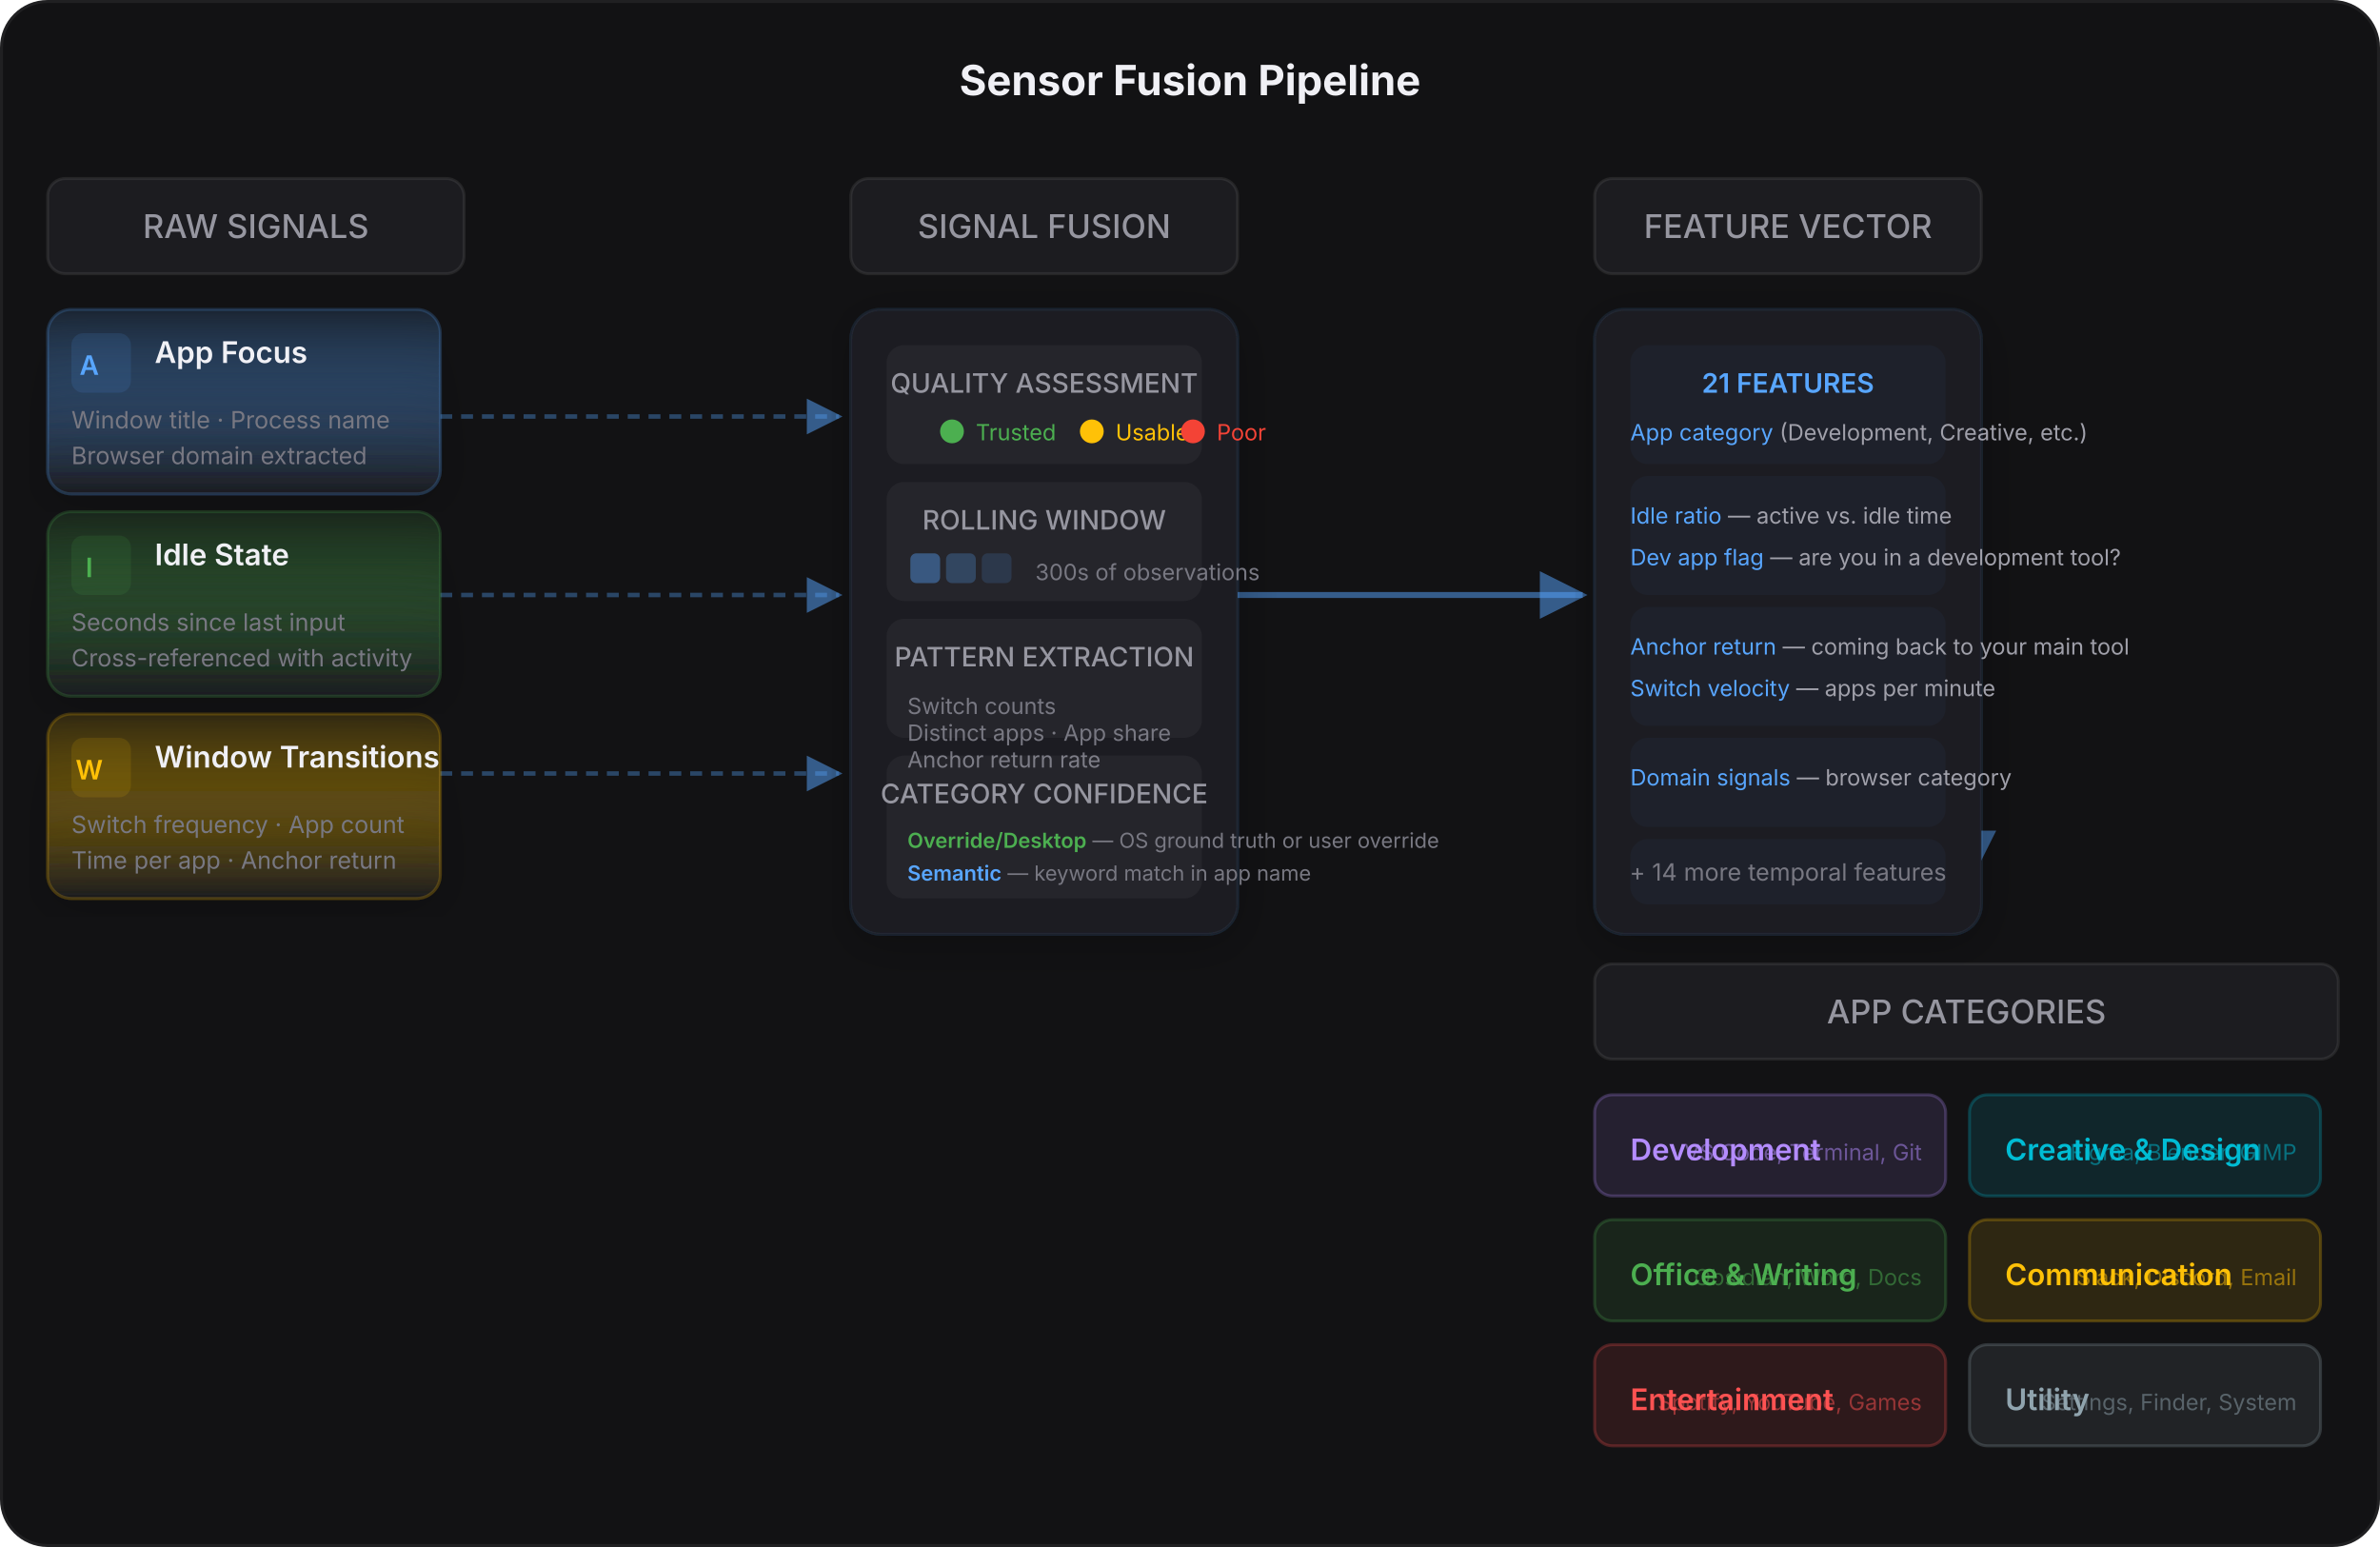
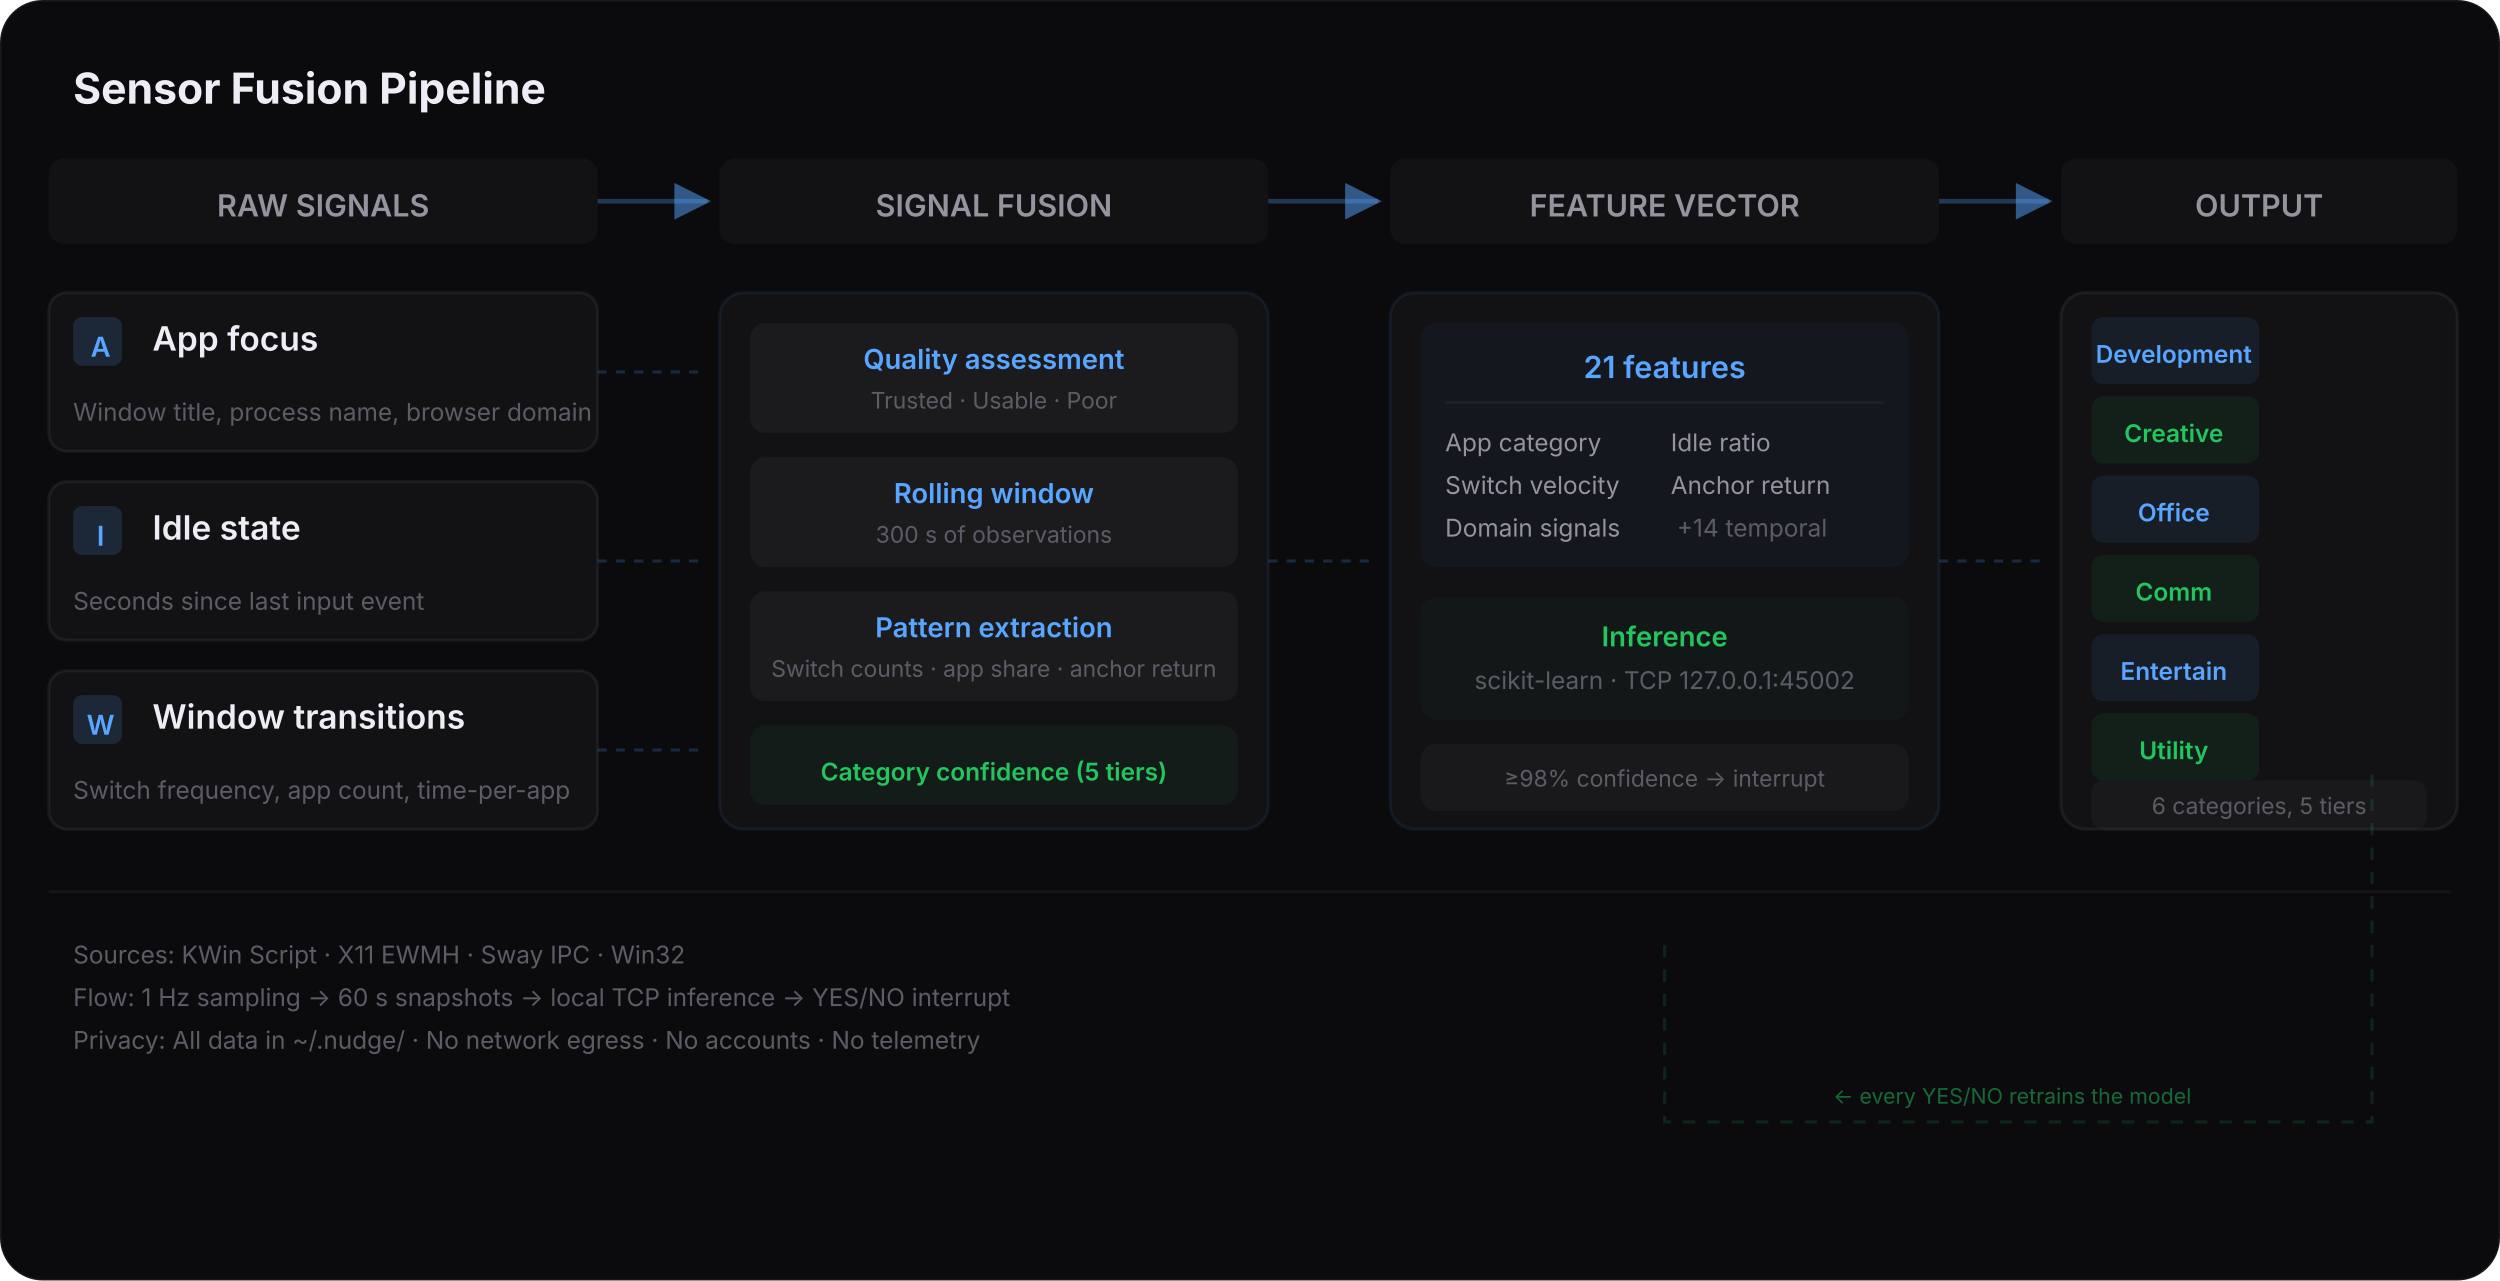
- <svg xmlns="http://www.w3.org/2000/svg" viewBox="0 0 800 520" width="800" height="520">
+ <svg xmlns="http://www.w3.org/2000/svg" viewBox="0 0 820 420" width="820" height="420">
  <defs>
-     <filter id="shadow" x="-5%" y="-5%" width="115%" height="115%">
-       <feDropShadow dx="0" dy="3" stdDeviation="8" flood-color="#000" flood-opacity="0.25" />
-     </filter>
-     <linearGradient id="flowGrad" x1="0" y1="0" x2="1" y2="0">
-       <stop offset="0%" stop-color="#58A6FF" stop-opacity="0.15" />
-       <stop offset="50%" stop-color="#58A6FF" stop-opacity="0.06" />
-       <stop offset="100%" stop-color="#58A6FF" stop-opacity="0.15" />
-     </linearGradient>
-     <linearGradient id="signalGrad1" x1="0" y1="0" x2="0" y2="1">
-       <stop offset="0%" stop-color="#58A6FF" stop-opacity="0.12" />
-       <stop offset="100%" stop-color="#1C1C20" />
-     </linearGradient>
-     <linearGradient id="signalGrad2" x1="0" y1="0" x2="0" y2="1">
-       <stop offset="0%" stop-color="#4CAF50" stop-opacity="0.12" />
-       <stop offset="100%" stop-color="#1C1C20" />
-     </linearGradient>
-     <linearGradient id="signalGrad3" x1="0" y1="0" x2="0" y2="1">
-       <stop offset="0%" stop-color="#FFC107" stop-opacity="0.12" />
-       <stop offset="100%" stop-color="#1C1C20" />
-     </linearGradient>
    <marker id="arrow" viewBox="0 0 10 10" refX="9" refY="5" markerWidth="8" markerHeight="8" orient="auto">
      <path d="M 0 0 L 10 5 L 0 10 z" fill="#58A6FF" fill-opacity="0.5" />
    </marker>
  </defs>
-   <rect x="0" y="0" width="800" height="520" rx="16" ry="16" fill="#121214" />
-   <rect x="0.5" y="0.5" width="799" height="519" rx="15.5" ry="15.5" fill="none" stroke="rgba(255,255,255,0.06)" stroke-width="1" />
-   <text x="400" y="32" font-family="Inter, -apple-system, sans-serif" font-size="14" fill="#F0F0F5" text-anchor="middle" font-weight="700">Sensor Fusion Pipeline</text>
-   <line x1="148" y1="140" x2="282" y2="140" stroke="#58A6FF" stroke-opacity="0.35" stroke-width="1.5" stroke-dasharray="4,3" marker-end="url(#arrow)" />
-   <line x1="148" y1="200" x2="282" y2="200" stroke="#58A6FF" stroke-opacity="0.35" stroke-width="1.5" stroke-dasharray="4,3" marker-end="url(#arrow)" />
-   <line x1="148" y1="260" x2="282" y2="260" stroke="#58A6FF" stroke-opacity="0.35" stroke-width="1.5" stroke-dasharray="4,3" marker-end="url(#arrow)" />
-   <line x1="415" y1="200" x2="532" y2="200" stroke="#58A6FF" stroke-opacity="0.5" stroke-width="2" marker-end="url(#arrow)" />
-   <line x1="665" y1="160" x2="665" y2="290" stroke="#58A6FF" stroke-opacity="0.35" stroke-width="1.5" stroke-dasharray="4,3" marker-end="url(#arrow)" />
-   <rect x="16" y="60" width="140" height="32" rx="6" ry="6" fill="#1C1C20" stroke="rgba(255,255,255,0.08)" stroke-width="1" />
-   <text x="86" y="80" font-family="Inter, -apple-system, sans-serif" font-size="11" fill="#9696A0" text-anchor="middle" font-weight="500">RAW SIGNALS</text>
-   <rect x="16" y="104" width="132" height="62" rx="8" ry="8" fill="url(#signalGrad1)" stroke="rgba(88,166,255,0.2)" stroke-width="1" filter="url(#shadow)" />
-   <rect x="24" y="112" width="20" height="20" rx="4" ry="4" fill="rgba(88,166,255,0.12)" />
-   <text x="30" y="126" font-family="Inter, -apple-system, sans-serif" font-size="9" fill="#58A6FF" text-anchor="middle" font-weight="600">A</text>
-   <text x="52" y="122" font-family="Inter, -apple-system, sans-serif" font-size="10" fill="#F0F0F5" font-weight="600">App Focus</text>
-   <text x="24" y="144" font-family="Inter, -apple-system, sans-serif" font-size="8" fill="#787882">Window title · Process name</text>
-   <text x="24" y="156" font-family="Inter, -apple-system, sans-serif" font-size="8" fill="#787882">Browser domain extracted</text>
-   <rect x="16" y="172" width="132" height="62" rx="8" ry="8" fill="url(#signalGrad2)" stroke="rgba(76,175,80,0.2)" stroke-width="1" filter="url(#shadow)" />
-   <rect x="24" y="180" width="20" height="20" rx="4" ry="4" fill="rgba(76,175,80,0.12)" />
-   <text x="30" y="194" font-family="Inter, -apple-system, sans-serif" font-size="9" fill="#4CAF50" text-anchor="middle" font-weight="600">I</text>
-   <text x="52" y="190" font-family="Inter, -apple-system, sans-serif" font-size="10" fill="#F0F0F5" font-weight="600">Idle State</text>
-   <text x="24" y="212" font-family="Inter, -apple-system, sans-serif" font-size="8" fill="#787882">Seconds since last input</text>
-   <text x="24" y="224" font-family="Inter, -apple-system, sans-serif" font-size="8" fill="#787882">Cross-referenced with activity</text>
-   <rect x="16" y="240" width="132" height="62" rx="8" ry="8" fill="url(#signalGrad3)" stroke="rgba(255,193,7,0.2)" stroke-width="1" filter="url(#shadow)" />
-   <rect x="24" y="248" width="20" height="20" rx="4" ry="4" fill="rgba(255,193,7,0.12)" />
-   <text x="30" y="262" font-family="Inter, -apple-system, sans-serif" font-size="9" fill="#FFC107" text-anchor="middle" font-weight="600">W</text>
-   <text x="52" y="258" font-family="Inter, -apple-system, sans-serif" font-size="10" fill="#F0F0F5" font-weight="600">Window Transitions</text>
-   <text x="24" y="280" font-family="Inter, -apple-system, sans-serif" font-size="8" fill="#787882">Switch frequency · App count</text>
-   <text x="24" y="292" font-family="Inter, -apple-system, sans-serif" font-size="8" fill="#787882">Time per app · Anchor return</text>
-   <rect x="286" y="60" width="130" height="32" rx="6" ry="6" fill="#1C1C20" stroke="rgba(255,255,255,0.08)" stroke-width="1" />
-   <text x="351" y="80" font-family="Inter, -apple-system, sans-serif" font-size="11" fill="#9696A0" text-anchor="middle" font-weight="500">SIGNAL FUSION</text>
-   <rect x="286" y="104" width="130" height="210" rx="10" ry="10" fill="#1C1C20" stroke="rgba(88,166,255,0.08)" stroke-width="1" filter="url(#shadow)" />
-   <rect x="298" y="116" width="106" height="40" rx="6" ry="6" fill="rgba(255,255,255,0.04)" />
-   <text x="351" y="132" font-family="Inter, -apple-system, sans-serif" font-size="9" fill="#9696A0" text-anchor="middle" font-weight="500">QUALITY ASSESSMENT</text>
-   <circle cx="320" cy="145" r="4" fill="#4CAF50" />
-   <text x="328" y="148" font-family="Inter, -apple-system, sans-serif" font-size="7.5" fill="#4CAF50">Trusted</text>
-   <circle cx="367" cy="145" r="4" fill="#FFC107" />
-   <text x="375" y="148" font-family="Inter, -apple-system, sans-serif" font-size="7.5" fill="#FFC107">Usable</text>
-   <circle cx="401" cy="145" r="4" fill="#F44336" />
-   <text x="409" y="148" font-family="Inter, -apple-system, sans-serif" font-size="7.5" fill="#F44336">Poor</text>
-   <rect x="298" y="162" width="106" height="40" rx="6" ry="6" fill="rgba(255,255,255,0.04)" />
-   <text x="351" y="178" font-family="Inter, -apple-system, sans-serif" font-size="9" fill="#9696A0" text-anchor="middle" font-weight="500">ROLLING WINDOW</text>
-   <rect x="306" y="186" width="10" height="10" rx="2" ry="2" fill="#58A6FF" opacity="0.4" />
-   <rect x="318" y="186" width="10" height="10" rx="2" ry="2" fill="#58A6FF" opacity="0.25" />
-   <rect x="330" y="186" width="10" height="10" rx="2" ry="2" fill="#58A6FF" opacity="0.15" />
-   <text x="348" y="195" font-family="Inter, -apple-system, sans-serif" font-size="7.5" fill="#787882">300s of observations</text>
-   <rect x="298" y="208" width="106" height="40" rx="6" ry="6" fill="rgba(255,255,255,0.04)" />
-   <text x="351" y="224" font-family="Inter, -apple-system, sans-serif" font-size="9" fill="#9696A0" text-anchor="middle" font-weight="500">PATTERN EXTRACTION</text>
-   <text x="305" y="240" font-family="Inter, -apple-system, sans-serif" font-size="7.5" fill="#787882">Switch counts</text>
-   <text x="305" y="249" font-family="Inter, -apple-system, sans-serif" font-size="7.5" fill="#787882">Distinct apps · App share</text>
-   <text x="305" y="258" font-family="Inter, -apple-system, sans-serif" font-size="7.5" fill="#787882">Anchor return rate</text>
-   <rect x="298" y="254" width="106" height="48" rx="6" ry="6" fill="rgba(255,255,255,0.04)" />
-   <text x="351" y="270" font-family="Inter, -apple-system, sans-serif" font-size="9" fill="#9696A0" text-anchor="middle" font-weight="500">CATEGORY CONFIDENCE</text>
-   <text x="305" y="285" font-family="Inter, -apple-system, sans-serif" font-size="7" fill="#787882">
-     <tspan fill="#4CAF50" font-weight="600">Override/Desktop</tspan> — OS ground truth or user override
-   </text>
-   <text x="305" y="296" font-family="Inter, -apple-system, sans-serif" font-size="7" fill="#787882">
-     <tspan fill="#58A6FF" font-weight="600">Semantic</tspan> — keyword match in app name
-   </text>
-   <rect x="536" y="60" width="130" height="32" rx="6" ry="6" fill="#1C1C20" stroke="rgba(255,255,255,0.08)" stroke-width="1" />
-   <text x="601" y="80" font-family="Inter, -apple-system, sans-serif" font-size="11" fill="#9696A0" text-anchor="middle" font-weight="500">FEATURE VECTOR</text>
-   <rect x="536" y="104" width="130" height="210" rx="10" ry="10" fill="#1C1C20" stroke="rgba(88,166,255,0.08)" stroke-width="1" filter="url(#shadow)" />
-   <rect x="548" y="116" width="106" height="40" rx="6" ry="6" fill="rgba(88,166,255,0.04)" />
-   <text x="601" y="132" font-family="Inter, -apple-system, sans-serif" font-size="9" fill="#58A6FF" text-anchor="middle" font-weight="600">21 FEATURES</text>
-   <text x="548" y="148" font-family="Inter, -apple-system, sans-serif" font-size="7.5" fill="#A0A0AA">
-     <tspan fill="#58A6FF">App category</tspan> (Development, Creative, etc.)
-   </text>
-   <rect x="548" y="160" width="106" height="40" rx="6" ry="6" fill="rgba(88,166,255,0.04)" />
-   <text x="548" y="176" font-family="Inter, -apple-system, sans-serif" font-size="7.5" fill="#A0A0AA">
-     <tspan fill="#58A6FF">Idle ratio</tspan> — active vs. idle time
-   </text>
-   <text x="548" y="190" font-family="Inter, -apple-system, sans-serif" font-size="7.5" fill="#A0A0AA">
-     <tspan fill="#58A6FF">Dev app flag</tspan> — are you in a development tool?
-   </text>
-   <rect x="548" y="204" width="106" height="40" rx="6" ry="6" fill="rgba(88,166,255,0.04)" />
-   <text x="548" y="220" font-family="Inter, -apple-system, sans-serif" font-size="7.5" fill="#A0A0AA">
-     <tspan fill="#58A6FF">Anchor return</tspan> — coming back to your main tool
-   </text>
-   <text x="548" y="234" font-family="Inter, -apple-system, sans-serif" font-size="7.5" fill="#A0A0AA">
-     <tspan fill="#58A6FF">Switch velocity</tspan> — apps per minute
-   </text>
-   <rect x="548" y="248" width="106" height="30" rx="6" ry="6" fill="rgba(88,166,255,0.04)" />
-   <text x="548" y="264" font-family="Inter, -apple-system, sans-serif" font-size="7.5" fill="#A0A0AA">
-     <tspan fill="#58A6FF">Domain signals</tspan> — browser category
-   </text>
-   <rect x="548" y="282" width="106" height="22" rx="6" ry="6" fill="rgba(88,166,255,0.04)" />
-   <text x="601" y="296" font-family="Inter, -apple-system, sans-serif" font-size="8" fill="#787882" text-anchor="middle">+ 14 more temporal features</text>
-   <rect x="536" y="324" width="250" height="32" rx="6" ry="6" fill="#1C1C20" stroke="rgba(255,255,255,0.08)" stroke-width="1" />
-   <text x="661" y="344" font-family="Inter, -apple-system, sans-serif" font-size="11" fill="#9696A0" text-anchor="middle" font-weight="500">APP CATEGORIES</text>
-   <g transform="translate(536, 368)">
-     <rect x="0" y="0" width="118" height="34" rx="6" ry="6" fill="rgba(180,140,255,0.12)" stroke="rgba(180,140,255,0.25)" stroke-width="1" />
-     <text x="12" y="22" font-family="Inter, -apple-system, sans-serif" font-size="10" fill="#B48CFF" font-weight="600">Development</text>
-     <text x="110" y="22" font-family="Inter, -apple-system, sans-serif" font-size="7.5" fill="rgba(180,140,255,0.5)" text-anchor="end">VS Code, Terminal, Git</text>
-     <rect x="126" y="0" width="118" height="34" rx="6" ry="6" fill="rgba(0,188,212,0.12)" stroke="rgba(0,188,212,0.25)" stroke-width="1" />
-     <text x="138" y="22" font-family="Inter, -apple-system, sans-serif" font-size="10" fill="#00BCD4" font-weight="600">Creative &amp; Design</text>
-     <text x="236" y="22" font-family="Inter, -apple-system, sans-serif" font-size="7.5" fill="rgba(0,188,212,0.5)" text-anchor="end">Figma, Blender, GIMP</text>
+   <rect x="0" y="0" width="820" height="420" rx="14" fill="#0B0B0E" stroke="rgba(255,255,255,0.06)" stroke-width="1" />
+   <text x="24" y="34" font-family="-apple-system, BlinkMacSystemFont, Segoe UI, sans-serif" font-size="14" fill="#EDEDF5" font-weight="700">Sensor Fusion Pipeline</text>
+   <rect x="16" y="52" width="180" height="28" rx="5" fill="#121215" />
+   <text x="106" y="71" font-family="-apple-system, BlinkMacSystemFont, Segoe UI, sans-serif" font-size="10" fill="#94949E" text-anchor="middle" font-weight="600">RAW SIGNALS</text>
+   <rect x="236" y="52" width="180" height="28" rx="5" fill="#121215" />
+   <text x="326" y="71" font-family="-apple-system, BlinkMacSystemFont, Segoe UI, sans-serif" font-size="10" fill="#94949E" text-anchor="middle" font-weight="600">SIGNAL FUSION</text>
+   <rect x="456" y="52" width="180" height="28" rx="5" fill="#121215" />
+   <text x="546" y="71" font-family="-apple-system, BlinkMacSystemFont, Segoe UI, sans-serif" font-size="10" fill="#94949E" text-anchor="middle" font-weight="600">FEATURE VECTOR</text>
+   <rect x="676" y="52" width="130" height="28" rx="5" fill="#121215" />
+   <text x="741" y="71" font-family="-apple-system, BlinkMacSystemFont, Segoe UI, sans-serif" font-size="10" fill="#94949E" text-anchor="middle" font-weight="600">OUTPUT</text>
+   <line x1="196" y1="66" x2="232" y2="66" stroke="#58A6FF" stroke-opacity="0.3" stroke-width="1.5" marker-end="url(#arrow)" />
+   <line x1="416" y1="66" x2="452" y2="66" stroke="#58A6FF" stroke-opacity="0.3" stroke-width="1.5" marker-end="url(#arrow)" />
+   <line x1="636" y1="66" x2="672" y2="66" stroke="#58A6FF" stroke-opacity="0.3" stroke-width="1.5" marker-end="url(#arrow)" />
+   <rect x="16" y="96" width="180" height="52" rx="6" fill="#121215" stroke="rgba(255,255,255,0.06)" stroke-width="1" />
+   <rect x="24" y="104" width="16" height="16" rx="3" fill="rgba(88,166,255,0.15)" />
+   <text x="33" y="117" font-family="-apple-system, BlinkMacSystemFont, Segoe UI, sans-serif" font-size="9" fill="#58A6FF" text-anchor="middle" font-weight="600">A</text>
+   <text x="50" y="115" font-family="-apple-system, BlinkMacSystemFont, Segoe UI, sans-serif" font-size="11" fill="#EDEDF5" font-weight="600">App focus</text>
+   <text x="24" y="138" font-family="-apple-system, BlinkMacSystemFont, Segoe UI, sans-serif" font-size="8" fill="#5C5C66">Window title, process name, browser domain</text>
+   <rect x="16" y="158" width="180" height="52" rx="6" fill="#121215" stroke="rgba(255,255,255,0.06)" stroke-width="1" />
+   <rect x="24" y="166" width="16" height="16" rx="3" fill="rgba(88,166,255,0.15)" />
+   <text x="33" y="179" font-family="-apple-system, BlinkMacSystemFont, Segoe UI, sans-serif" font-size="9" fill="#58A6FF" text-anchor="middle" font-weight="600">I</text>
+   <text x="50" y="177" font-family="-apple-system, BlinkMacSystemFont, Segoe UI, sans-serif" font-size="11" fill="#EDEDF5" font-weight="600">Idle state</text>
+   <text x="24" y="200" font-family="-apple-system, BlinkMacSystemFont, Segoe UI, sans-serif" font-size="8" fill="#5C5C66">Seconds since last input event</text>
+   <rect x="16" y="220" width="180" height="52" rx="6" fill="#121215" stroke="rgba(255,255,255,0.06)" stroke-width="1" />
+   <rect x="24" y="228" width="16" height="16" rx="3" fill="rgba(88,166,255,0.15)" />
+   <text x="33" y="241" font-family="-apple-system, BlinkMacSystemFont, Segoe UI, sans-serif" font-size="9" fill="#58A6FF" text-anchor="middle" font-weight="600">W</text>
+   <text x="50" y="239" font-family="-apple-system, BlinkMacSystemFont, Segoe UI, sans-serif" font-size="11" fill="#EDEDF5" font-weight="600">Window transitions</text>
+   <text x="24" y="262" font-family="-apple-system, BlinkMacSystemFont, Segoe UI, sans-serif" font-size="8" fill="#5C5C66">Switch frequency, app count, time-per-app</text>
+   <rect x="236" y="96" width="180" height="176" rx="8" fill="#121215" stroke="rgba(88,166,255,0.08)" stroke-width="1" />
+   <rect x="246" y="106" width="160" height="36" rx="5" fill="rgba(255,255,255,0.04)" />
+   <text x="326" y="121" font-family="-apple-system, BlinkMacSystemFont, Segoe UI, sans-serif" font-size="9" fill="#58A6FF" text-anchor="middle" font-weight="600">Quality assessment</text>
+   <text x="326" y="134" font-family="-apple-system, BlinkMacSystemFont, Segoe UI, sans-serif" font-size="7.5" fill="#5C5C66" text-anchor="middle">Trusted · Usable · Poor</text>
+   <rect x="246" y="150" width="160" height="36" rx="5" fill="rgba(255,255,255,0.04)" />
+   <text x="326" y="165" font-family="-apple-system, BlinkMacSystemFont, Segoe UI, sans-serif" font-size="9" fill="#58A6FF" text-anchor="middle" font-weight="600">Rolling window</text>
+   <text x="326" y="178" font-family="-apple-system, BlinkMacSystemFont, Segoe UI, sans-serif" font-size="7.5" fill="#5C5C66" text-anchor="middle">300 s of observations</text>
+   <rect x="246" y="194" width="160" height="36" rx="5" fill="rgba(255,255,255,0.04)" />
+   <text x="326" y="209" font-family="-apple-system, BlinkMacSystemFont, Segoe UI, sans-serif" font-size="9" fill="#58A6FF" text-anchor="middle" font-weight="600">Pattern extraction</text>
+   <text x="326" y="222" font-family="-apple-system, BlinkMacSystemFont, Segoe UI, sans-serif" font-size="7.5" fill="#5C5C66" text-anchor="middle">Switch counts · app share · anchor return</text>
+   <rect x="246" y="238" width="160" height="26" rx="5" fill="rgba(34,197,94,0.06)" />
+   <text x="326" y="256" font-family="-apple-system, BlinkMacSystemFont, Segoe UI, sans-serif" font-size="8" fill="#22C55E" text-anchor="middle" font-weight="600">Category confidence (5 tiers)</text>
+   <line x1="196" y1="122" x2="232" y2="122" stroke="#58A6FF" stroke-opacity="0.2" stroke-width="1" stroke-dasharray="3,3" />
+   <line x1="196" y1="184" x2="232" y2="184" stroke="#58A6FF" stroke-opacity="0.2" stroke-width="1" stroke-dasharray="3,3" />
+   <line x1="196" y1="246" x2="232" y2="246" stroke="#58A6FF" stroke-opacity="0.2" stroke-width="1" stroke-dasharray="3,3" />
+   <rect x="456" y="96" width="180" height="176" rx="8" fill="#121215" stroke="rgba(88,166,255,0.08)" stroke-width="1" />
+   <rect x="466" y="106" width="160" height="80" rx="5" fill="rgba(88,166,255,0.04)" />
+   <text x="546" y="124" font-family="-apple-system, BlinkMacSystemFont, Segoe UI, sans-serif" font-size="10" fill="#58A6FF" text-anchor="middle" font-weight="600">21 features</text>
+   <line x1="474" y1="132" x2="618" y2="132" stroke="rgba(255,255,255,0.04)" />
+   <text x="474" y="148" font-family="-apple-system, BlinkMacSystemFont, Segoe UI, sans-serif" font-size="8" fill="#94949E">App category</text>
+   <text x="548" y="148" font-family="-apple-system, BlinkMacSystemFont, Segoe UI, sans-serif" font-size="8" fill="#94949E">Idle ratio</text>
+   <text x="474" y="162" font-family="-apple-system, BlinkMacSystemFont, Segoe UI, sans-serif" font-size="8" fill="#94949E">Switch velocity</text>
+   <text x="548" y="162" font-family="-apple-system, BlinkMacSystemFont, Segoe UI, sans-serif" font-size="8" fill="#94949E">Anchor return</text>
+   <text x="474" y="176" font-family="-apple-system, BlinkMacSystemFont, Segoe UI, sans-serif" font-size="8" fill="#94949E">Domain signals</text>
+   <text x="550" y="176" font-family="-apple-system, BlinkMacSystemFont, Segoe UI, sans-serif" font-size="8" fill="#5C5C66">+14 temporal</text>
+   <rect x="466" y="196" width="160" height="40" rx="5" fill="rgba(34,197,94,0.04)" />
+   <text x="546" y="212" font-family="-apple-system, BlinkMacSystemFont, Segoe UI, sans-serif" font-size="9" fill="#22C55E" text-anchor="middle" font-weight="600">Inference</text>
+   <text x="546" y="226" font-family="-apple-system, BlinkMacSystemFont, Segoe UI, sans-serif" font-size="8" fill="#5C5C66" text-anchor="middle">scikit-learn · TCP 127.0.0.1:45002</text>
+   <rect x="466" y="244" width="160" height="22" rx="5" fill="rgba(255,255,255,0.03)" />
+   <text x="546" y="258" font-family="-apple-system, BlinkMacSystemFont, Segoe UI, sans-serif" font-size="7.5" fill="#5C5C66" text-anchor="middle">≥98% confidence → interrupt</text>
+   <line x1="416" y1="184" x2="452" y2="184" stroke="#58A6FF" stroke-opacity="0.2" stroke-width="1" stroke-dasharray="3,3" />
+   <rect x="676" y="96" width="130" height="176" rx="8" fill="#121215" stroke="rgba(255,255,255,0.06)" stroke-width="1" />
+   <g transform="translate(686, 104)">
+     <rect x="0" y="0" width="55" height="22" rx="4" fill="rgba(88,166,255,0.08)" />
+     <text x="27" y="15" font-family="-apple-system, BlinkMacSystemFont, Segoe UI, sans-serif" font-size="8" fill="#58A6FF" text-anchor="middle" font-weight="600">Development</text>
+     <rect x="0" y="26" width="55" height="22" rx="4" fill="rgba(34,197,94,0.08)" />
+     <text x="27" y="41" font-family="-apple-system, BlinkMacSystemFont, Segoe UI, sans-serif" font-size="8" fill="#22C55E" text-anchor="middle" font-weight="600">Creative</text>
+     <rect x="0" y="52" width="55" height="22" rx="4" fill="rgba(88,166,255,0.08)" />
+     <text x="27" y="67" font-family="-apple-system, BlinkMacSystemFont, Segoe UI, sans-serif" font-size="8" fill="#58A6FF" text-anchor="middle" font-weight="600">Office</text>
+     <rect x="0" y="78" width="55" height="22" rx="4" fill="rgba(34,197,94,0.08)" />
+     <text x="27" y="93" font-family="-apple-system, BlinkMacSystemFont, Segoe UI, sans-serif" font-size="8" fill="#22C55E" text-anchor="middle" font-weight="600">Comm</text>
+     <rect x="0" y="104" width="55" height="22" rx="4" fill="rgba(88,166,255,0.08)" />
+     <text x="27" y="119" font-family="-apple-system, BlinkMacSystemFont, Segoe UI, sans-serif" font-size="8" fill="#58A6FF" text-anchor="middle" font-weight="600">Entertain</text>
+     <rect x="0" y="130" width="55" height="22" rx="4" fill="rgba(34,197,94,0.08)" />
+     <text x="27" y="145" font-family="-apple-system, BlinkMacSystemFont, Segoe UI, sans-serif" font-size="8" fill="#22C55E" text-anchor="middle" font-weight="600">Utility</text>
  </g>
-   <g transform="translate(536, 410)">
-     <rect x="0" y="0" width="118" height="34" rx="6" ry="6" fill="rgba(76,175,80,0.12)" stroke="rgba(76,175,80,0.25)" stroke-width="1" />
-     <text x="12" y="22" font-family="Inter, -apple-system, sans-serif" font-size="10" fill="#4CAF50" font-weight="600">Office &amp; Writing</text>
-     <text x="110" y="22" font-family="Inter, -apple-system, sans-serif" font-size="7.5" fill="rgba(76,175,80,0.5)" text-anchor="end">Obsidian, Word, Docs</text>
-     <rect x="126" y="0" width="118" height="34" rx="6" ry="6" fill="rgba(255,193,7,0.12)" stroke="rgba(255,193,7,0.25)" stroke-width="1" />
-     <text x="138" y="22" font-family="Inter, -apple-system, sans-serif" font-size="10" fill="#FFC107" font-weight="600">Communication</text>
-     <text x="236" y="22" font-family="Inter, -apple-system, sans-serif" font-size="7.5" fill="rgba(255,193,7,0.5)" text-anchor="end">Slack, Discord, Email</text>
+   <rect x="686" y="256" width="110" height="16" rx="4" fill="rgba(255,255,255,0.03)" />
+   <text x="741" y="267" font-family="-apple-system, BlinkMacSystemFont, Segoe UI, sans-serif" font-size="7.5" fill="#5C5C66" text-anchor="middle">6 categories, 5 tiers</text>
+   <line x1="636" y1="184" x2="672" y2="184" stroke="#58A6FF" stroke-opacity="0.2" stroke-width="1" stroke-dasharray="3,3" />
+   <rect x="16" y="292" width="788" height="1" fill="rgba(255,255,255,0.04)" />
+   <g font-family="-apple-system, BlinkMacSystemFont, Segoe UI, sans-serif" font-size="8" fill="#5C5C66">
+     <text x="24" y="316">Sources: KWin Script · X11 EWMH · Sway IPC · Win32</text>
+     <text x="24" y="330">Flow: 1 Hz sampling → 60 s snapshots → local TCP inference → YES/NO interrupt</text>
+     <text x="24" y="344">Privacy: All data in ~/.nudge/ · No network egress · No accounts · No telemetry</text>
  </g>
-   <g transform="translate(536, 452)">
-     <rect x="0" y="0" width="118" height="34" rx="6" ry="6" fill="rgba(255,82,82,0.12)" stroke="rgba(255,82,82,0.25)" stroke-width="1" />
-     <text x="12" y="22" font-family="Inter, -apple-system, sans-serif" font-size="10" fill="#FF5252" font-weight="600">Entertainment</text>
-     <text x="110" y="22" font-family="Inter, -apple-system, sans-serif" font-size="7.5" fill="rgba(255,82,82,0.5)" text-anchor="end">Spotify, YouTube, Games</text>
-     <rect x="126" y="0" width="118" height="34" rx="6" ry="6" fill="rgba(144,164,174,0.12)" stroke="rgba(144,164,174,0.25)" stroke-width="1" />
-     <text x="138" y="22" font-family="Inter, -apple-system, sans-serif" font-size="10" fill="#90A4AE" font-weight="600">Utility</text>
-     <text x="236" y="22" font-family="Inter, -apple-system, sans-serif" font-size="7.5" fill="rgba(144,164,174,0.5)" text-anchor="end">Settings, Finder, System</text>
-   </g>
+   <path d="M 778 254 L 778 368 L 546 368 L 546 308" fill="none" stroke="rgba(34,197,94,0.15)" stroke-width="1" stroke-dasharray="4,4" />
+   <text x="660" y="362" font-family="-apple-system, BlinkMacSystemFont, Segoe UI, sans-serif" font-size="7" fill="#22C55E" text-anchor="middle" opacity="0.5">← every YES/NO retrains the model</text>
</svg>
